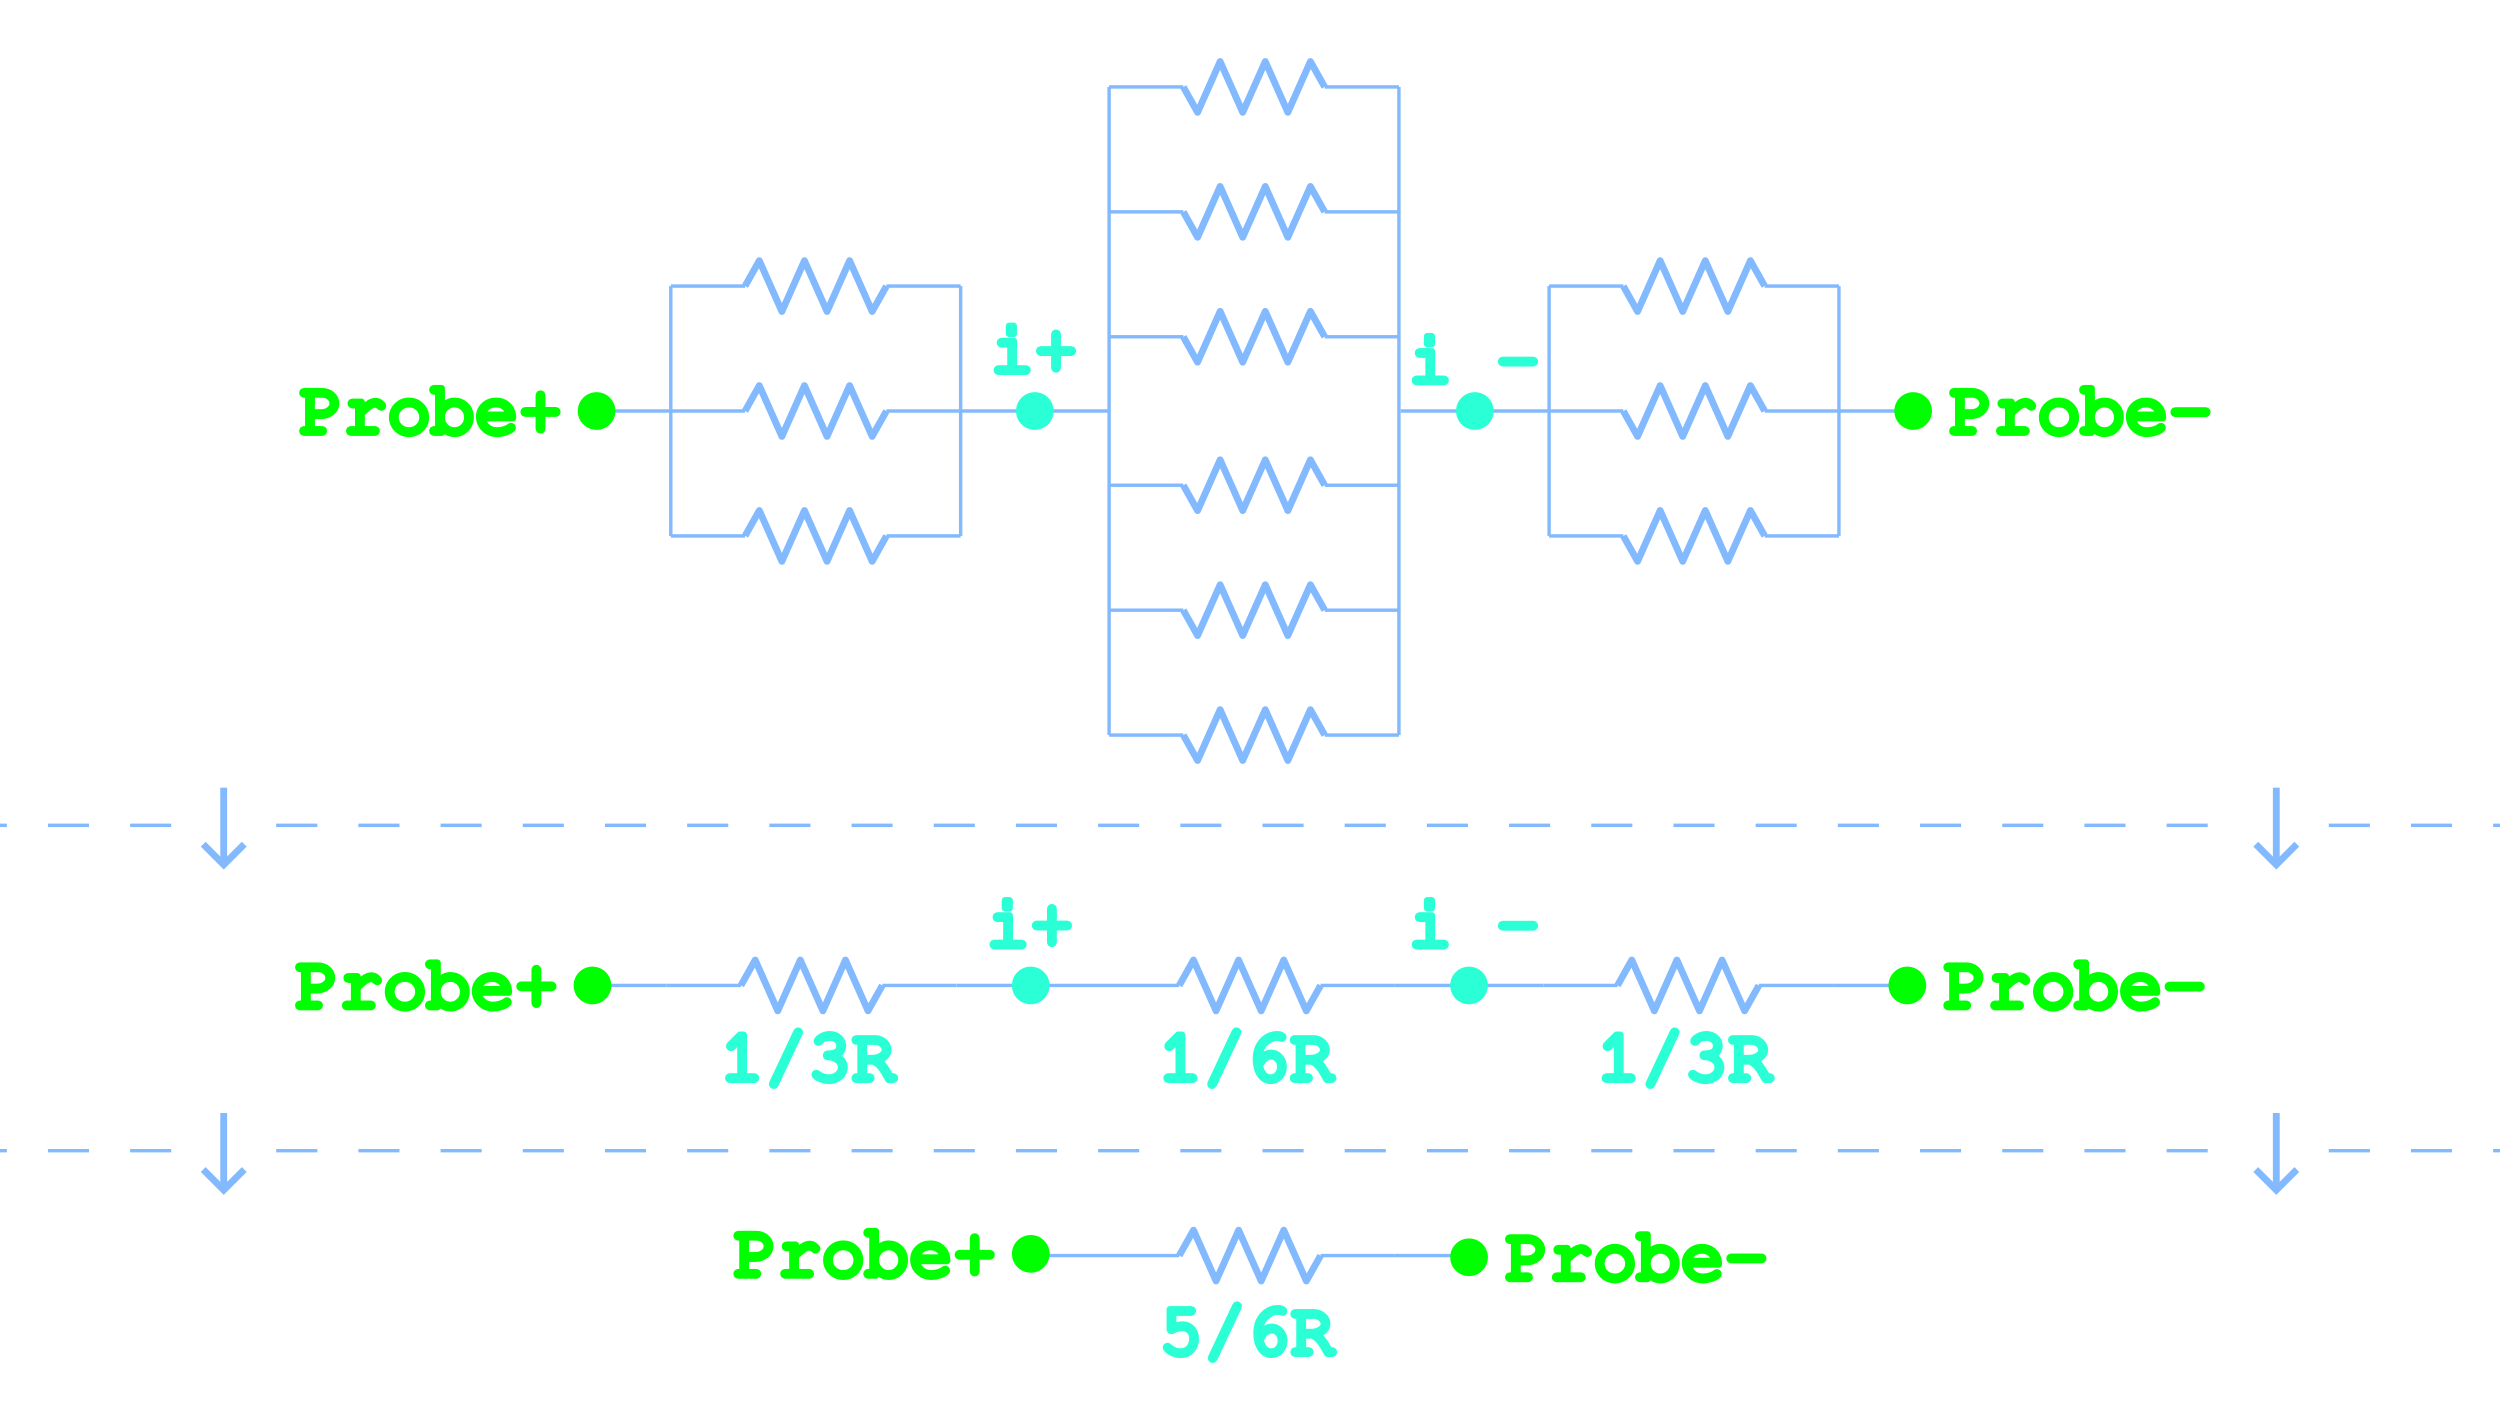
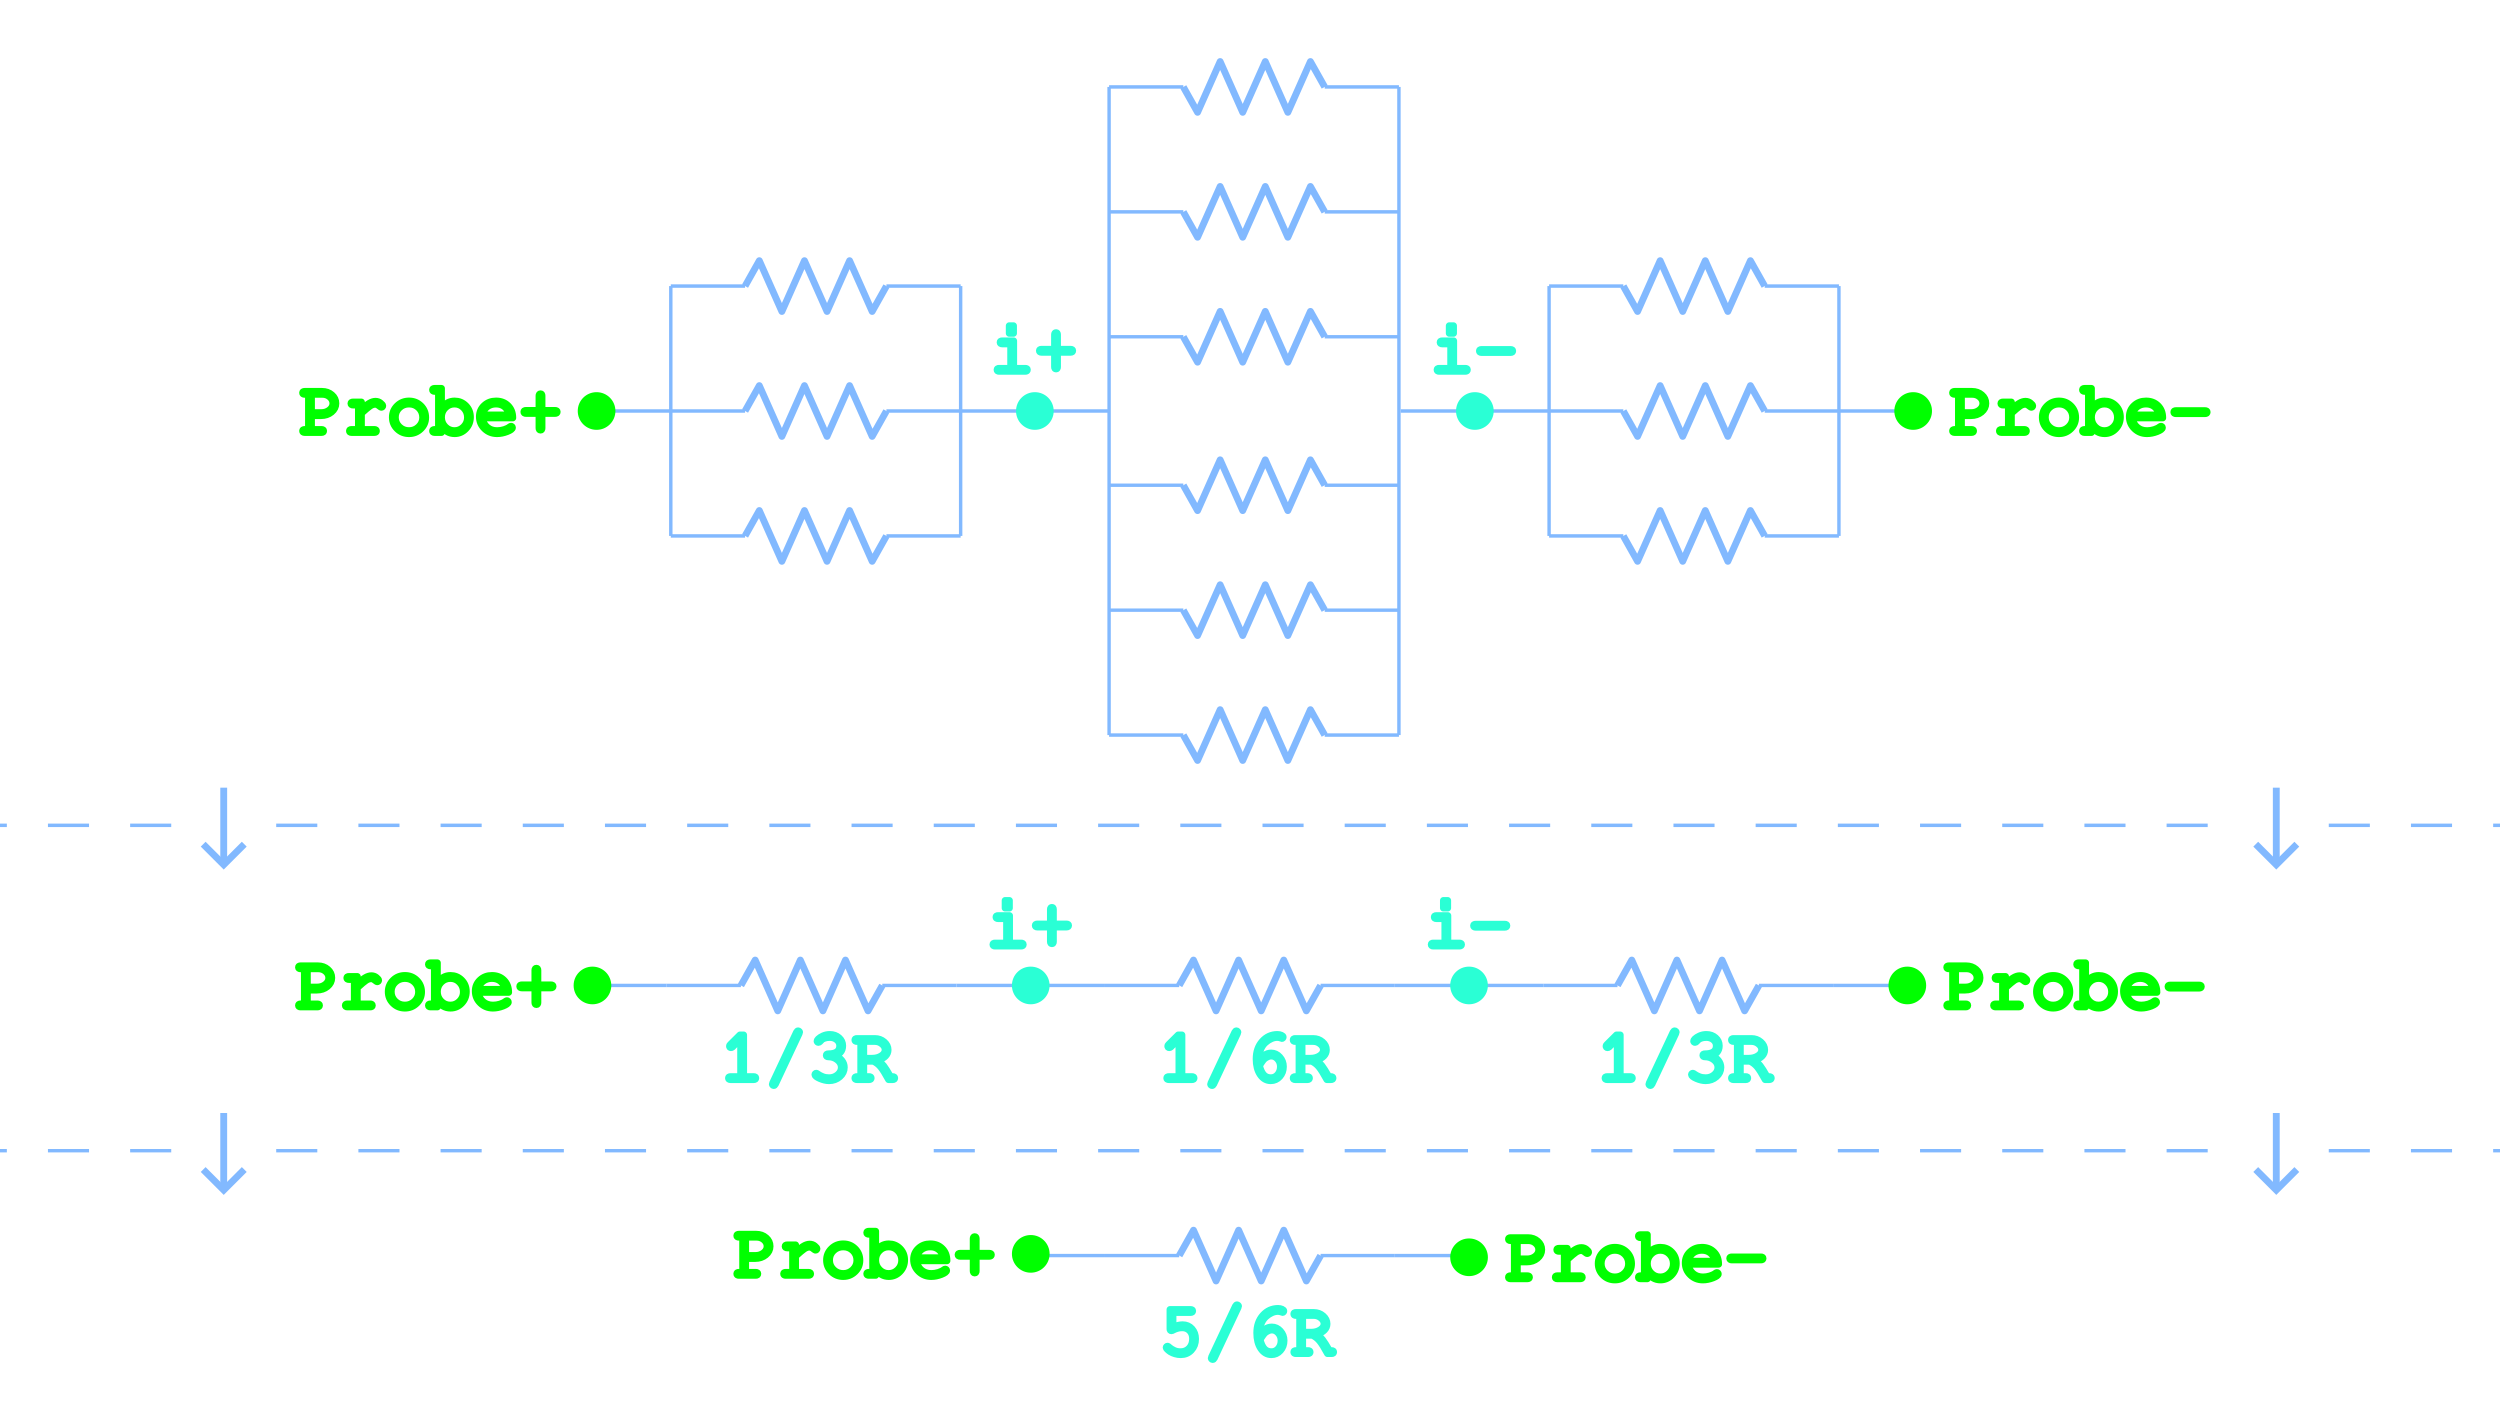
<svg xmlns="http://www.w3.org/2000/svg" version="1.1" id="svg1" width="730" height="416" viewBox="0 0 730 416">
  <defs id="defs1">
    <marker style="overflow:visible" id="ArrowWide" refX="0" refY="0" orient="auto-start-reverse" markerWidth="1" markerHeight="1" viewBox="0 0 1 1" preserveAspectRatio="xMidYMid">
      <path style="fill:none;stroke:context-stroke;stroke-width:1;stroke-linecap:butt" d="M 3,-3 0,0 3,3" transform="rotate(180,0.125,0)" id="path16" />
    </marker>
    <marker style="overflow:visible" id="ArrowWide-6" refX="0" refY="0" orient="auto-start-reverse" markerWidth="1" markerHeight="1" viewBox="0 0 1 1" preserveAspectRatio="xMidYMid">
      <path style="fill:none;stroke:context-stroke;stroke-width:1;stroke-linecap:butt" d="M 3,-3 0,0 3,3" transform="rotate(180,0.125,0)" id="path16-8" />
    </marker>
    <marker style="overflow:visible" id="ArrowWide-9" refX="0" refY="0" orient="auto-start-reverse" markerWidth="1" markerHeight="1" viewBox="0 0 1 1" preserveAspectRatio="xMidYMid">
      <path style="fill:none;stroke:context-stroke;stroke-width:1;stroke-linecap:butt" d="M 3,-3 0,0 3,3" transform="rotate(180,0.125,0)" id="path16-3" />
    </marker>
    <marker style="overflow:visible" id="ArrowWide-6-9" refX="0" refY="0" orient="auto-start-reverse" markerWidth="1" markerHeight="1" viewBox="0 0 1 1" preserveAspectRatio="xMidYMid">
      <path style="fill:none;stroke:context-stroke;stroke-width:1;stroke-linecap:butt" d="M 3,-3 0,0 3,3" transform="rotate(180,0.125,0)" id="path16-8-2" />
    </marker>
  </defs>
  <g id="g10-4-8" transform="translate(140.7865,82.88788)">
    <path style="fill:none;stroke:#82b9ff;stroke-width:1;stroke-linejoin:round;stroke-dasharray:none;stroke-dashoffset:0;stroke-opacity:1" d="M 203.543,283.74 H 181.869" id="path18-6-7-0-7" />
    <path style="fill:none;stroke:#82b9ff;stroke-width:1;stroke-linejoin:round;stroke-dasharray:none;stroke-dashoffset:0;stroke-opacity:1" d="M 181.869,283.74 H 160.196" id="path18-6-7-0-4-0" />
    <path style="fill:none;stroke:#82b9ff;stroke-width:1;stroke-linejoin:round;stroke-dasharray:none;stroke-dashoffset:0;stroke-opacity:1" d="M 288.177,283.74 H 266.503" id="path18-6-7-0-4-5-4" />
    <path style="fill:none;stroke:#82b9ff;stroke-width:1;stroke-linejoin:round;stroke-dasharray:none;stroke-dashoffset:0;stroke-opacity:1" d="M 266.503,283.74 H 244.83" id="path18-6-7-3-5-8" />
    <path id="path168-1-1-5-8-9-0" d="m 510.664,71.108 -2.319,-1.302 4.638,-2.061 -4.638,-2.061 4.638,-2.061 -4.638,-2.061 4.638,-2.061 -2.319,-1.302" style="fill:none;stroke:#82b9ff;stroke-width:0.625;stroke-linecap:butt;stroke-linejoin:round;stroke-miterlimit:10;stroke-dasharray:none;stroke-dashoffset:0;stroke-opacity:1" transform="matrix(0,-3.19769,3.19769,0,17.44835,1916.686)" />
    <circle style="fill:#00ff00;fill-opacity:1;stroke:#00ff00;stroke-linejoin:round;stroke-opacity:1" id="path3-2-8" cx="288.176" cy="-355.24" r="5" transform="matrix(1,0,0,-1,-127.9803,-72)" />
    <circle style="fill:#00ff00;fill-opacity:1;stroke:#00ff00;stroke-linejoin:round;stroke-opacity:1" id="path3-2-8-0" cx="288.177" cy="-284.24" r="5" transform="scale(1,-1)" />
    <text xml:space="preserve" style="font-style:normal;font-variant:normal;font-weight:normal;font-stretch:normal;font-size:21.333px;line-height:0.9;font-family:FreeMono;-inkscape-font-specification:FreeMono;writing-mode:lr-tb;direction:ltr;fill:none;fill-opacity:0.1;stroke:#00ff00;stroke-width:2;stroke-linejoin:round;stroke-dasharray:none;stroke-dashoffset:0;stroke-opacity:1" x="73.432" y="289.512" id="text4-6-2">
      <tspan id="tspan4-4-5" x="73.432" y="289.512">Probe+</tspan>
    </text>
    <text xml:space="preserve" style="font-size:21.333px;line-height:0.9;font-family:'Symbols Nerd Font Mono';-inkscape-font-specification:'Symbols Nerd Font Mono';writing-mode:lr-tb;direction:ltr;fill:#82b9ff;fill-opacity:1;stroke:#00ff00;stroke-width:2;stroke-linejoin:round;stroke-dasharray:none;stroke-opacity:1" x="298.759" y="290.512" id="text3-0-3">
      <tspan id="tspan3-5-6" x="298.759" y="290.512" style="font-style:normal;font-variant:normal;font-weight:normal;font-stretch:normal;font-size:21.333px;font-family:FreeMono;-inkscape-font-specification:FreeMono;stroke-width:2;stroke-dasharray:none;stroke:#00ff00">Probe-</tspan>
    </text>
    <text xml:space="preserve" style="font-style:normal;font-variant:normal;font-weight:normal;font-stretch:normal;font-size:21.333px;line-height:0.9;font-family:FreeMono;-inkscape-font-specification:FreeMono;writing-mode:lr-tb;direction:ltr;fill:none;fill-opacity:1;stroke:#2affd5;stroke-width:2;stroke-linejoin:round;stroke-dasharray:none;stroke-opacity:1" x="197.68" y="312.363" id="text14">
      <tspan id="tspan14" x="197.68" y="312.363">5/6R</tspan>
    </text>
  </g>
  <g id="g1" transform="translate(0.4677469,5.836544)" style="display:inline">
    <g id="g10-4" transform="translate(140.3137,-1.82436)" style="display:inline">
      <path style="fill:none;stroke:#82b9ff;stroke-width:1;stroke-linejoin:round;stroke-dasharray:none;stroke-dashoffset:0;stroke-opacity:1" d="M 203.543,283.74 H 181.869" id="path18-6-7-0" />
      <path style="fill:none;stroke:#82b9ff;stroke-width:1;stroke-linejoin:round;stroke-dasharray:none;stroke-dashoffset:0;stroke-opacity:1" d="M 181.869,283.74 H 160.196" id="path18-6-7-0-4" />
      <path style="fill:none;stroke:#82b9ff;stroke-width:1;stroke-linejoin:round;stroke-dasharray:none;stroke-dashoffset:0;stroke-opacity:1" d="M 288.177,283.74 H 266.503" id="path18-6-7-0-4-5" />
      <path style="fill:none;stroke:#82b9ff;stroke-width:1;stroke-linejoin:round;stroke-dasharray:none;stroke-dashoffset:0;stroke-opacity:1" d="M 266.503,283.74 H 244.83" id="path18-6-7-3-5" />
      <path id="path168-1-1-5-8-9" d="m 510.664,71.108 -2.319,-1.302 4.638,-2.061 -4.638,-2.061 4.638,-2.061 -4.638,-2.061 4.638,-2.061 -2.319,-1.302" style="fill:none;stroke:#82b9ff;stroke-width:0.625;stroke-linecap:butt;stroke-linejoin:round;stroke-miterlimit:10;stroke-dasharray:none;stroke-dashoffset:0;stroke-opacity:1" transform="matrix(0,-3.19769,3.19769,0,17.44835,1916.686)" />
    </g>
    <text xml:space="preserve" style="font-style:normal;font-variant:normal;font-weight:normal;font-stretch:normal;font-size:21.333px;line-height:0.9;font-family:FreeMono;-inkscape-font-specification:FreeMono;writing-mode:lr-tb;direction:ltr;fill:none;fill-opacity:0.1;stroke:#2affd5;stroke-width:2;stroke-linejoin:round;stroke-dasharray:none;stroke-dashoffset:0;stroke-opacity:1" x="287.496" y="270.416" id="text4-5-6">
      <tspan id="tspan4-8-2" x="287.496" y="270.416">i+</tspan>
    </text>
-     <text xml:space="preserve" style="font-style:normal;font-variant:normal;font-weight:normal;font-stretch:normal;font-size:21.333px;line-height:0.9;font-family:FreeMono;-inkscape-font-specification:FreeMono;writing-mode:lr-tb;direction:ltr;fill:#82b9ff;fill-opacity:1;stroke:#2affd5;stroke-width:2;stroke-linejoin:round;stroke-dasharray:none;stroke-opacity:1" x="410.781" y="270.416" id="text5-1">
-       <tspan id="tspan5-0" x="410.781" y="270.416">i -</tspan>
+     <text xml:space="preserve" style="font-style:normal;font-variant:normal;font-weight:normal;font-stretch:normal;font-size:21.333px;line-height:0.9;font-family:FreeMono;-inkscape-font-specification:FreeMono;writing-mode:lr-tb;direction:ltr;fill:#82b9ff;fill-opacity:1;stroke:#2affd5;stroke-width:2;stroke-linejoin:round;stroke-dasharray:none;stroke-opacity:1" x="415.477" y="270.416" id="text5-1">
+       <tspan id="tspan5-0" x="415.477" y="270.416">i-</tspan>
    </text>
    <text xml:space="preserve" style="font-size:21.333px;line-height:0.9;font-family:'Symbols Nerd Font Mono';-inkscape-font-specification:'Symbols Nerd Font Mono';writing-mode:lr-tb;direction:ltr;fill:#82b9ff;fill-opacity:1;stroke:#00ff00;stroke-width:2;stroke-linejoin:round;stroke-dasharray:none;stroke-opacity:1" x="567.053" y="288.188" id="text3-0">
      <tspan id="tspan3-5" x="567.053" y="288.188" style="font-style:normal;font-variant:normal;font-weight:normal;font-stretch:normal;font-size:21.333px;font-family:FreeMono;-inkscape-font-specification:FreeMono;stroke-width:2;stroke-dasharray:none;stroke:#00ff00">Probe-</tspan>
    </text>
    <text xml:space="preserve" style="font-style:normal;font-variant:normal;font-weight:normal;font-stretch:normal;font-size:21.333px;line-height:0.9;font-family:FreeMono;-inkscape-font-specification:FreeMono;writing-mode:lr-tb;direction:ltr;fill:none;fill-opacity:0.1;stroke:#00ff00;stroke-width:2;stroke-linejoin:round;stroke-dasharray:none;stroke-dashoffset:0;stroke-opacity:1" x="85.765" y="288.188" id="text4-6">
      <tspan id="tspan4-4" x="85.765" y="288.188">Probe+</tspan>
    </text>
    <g id="g10" transform="translate(12.33316,-1.82436)">
      <path style="fill:none;stroke:#82b9ff;stroke-width:1;stroke-linejoin:round;stroke-dasharray:none;stroke-dashoffset:0;stroke-opacity:1" d="M 203.543,283.74 H 181.869" id="path18-6-7" />
      <path style="fill:none;stroke:#82b9ff;stroke-width:1;stroke-linejoin:round;stroke-dasharray:none;stroke-dashoffset:0;stroke-opacity:1" d="M 181.869,283.74 H 160.196" id="path18-6-7-2" />
      <path style="fill:none;stroke:#82b9ff;stroke-width:1;stroke-linejoin:round;stroke-dasharray:none;stroke-dashoffset:0;stroke-opacity:1" d="M 266.503,283.74 H 244.83" id="path18-6-7-3" />
      <path id="path168-1-1-5-8" d="m 510.664,71.108 -2.319,-1.302 4.638,-2.061 -4.638,-2.061 4.638,-2.061 -4.638,-2.061 4.638,-2.061 -2.319,-1.302" style="fill:none;stroke:#82b9ff;stroke-width:0.625;stroke-linecap:butt;stroke-linejoin:round;stroke-miterlimit:10;stroke-dasharray:none;stroke-dashoffset:0;stroke-opacity:1" transform="matrix(0,-3.19769,3.19769,0,17.44835,1916.686)" />
      <path style="fill:none;stroke:#82b9ff;stroke-width:1;stroke-linejoin:round;stroke-dasharray:none;stroke-dashoffset:0;stroke-opacity:1" d="M 160.196,283.74 H 138.523" id="path18-6-7-0-4-9" transform="translate(127.9805)" />
      <circle style="display:inline;fill:#2affd5;fill-opacity:1;stroke:#2affd5;stroke-linejoin:round;stroke-opacity:1" id="path3-2" cx="300.51" cy="-281.916" r="5" transform="matrix(1,0,0,-1,-12.33316,1.82436)" />
      <circle style="display:inline;fill:#00ff00;fill-opacity:1;stroke:#00ff00;stroke-linejoin:round;stroke-opacity:1" id="path3-2-1" cx="172.529" cy="-281.916" r="5" transform="matrix(1,0,0,-1,-12.33316,1.82436)" />
    </g>
    <g id="g10-0" transform="translate(268.2943,-1.824368)">
      <path style="fill:none;stroke:#82b9ff;stroke-width:1;stroke-linejoin:round;stroke-dasharray:none;stroke-dashoffset:0;stroke-opacity:1" d="M 203.543,283.74 H 181.869" id="path18-6-7-03" />
      <path style="fill:none;stroke:#82b9ff;stroke-width:1;stroke-linejoin:round;stroke-dasharray:none;stroke-dashoffset:0;stroke-opacity:1" d="M 181.869,283.74 H 160.196" id="path18-6-7-2-9" />
      <path style="fill:none;stroke:#82b9ff;stroke-width:1;stroke-linejoin:round;stroke-dasharray:none;stroke-dashoffset:0;stroke-opacity:1" d="M 266.503,283.74 H 244.83" id="path18-6-7-3-1" />
      <path id="path168-1-1-5-8-96" d="m 510.664,71.108 -2.319,-1.302 4.638,-2.061 -4.638,-2.061 4.638,-2.061 -4.638,-2.061 4.638,-2.061 -2.319,-1.302" style="fill:none;stroke:#82b9ff;stroke-width:0.625;stroke-linecap:butt;stroke-linejoin:round;stroke-miterlimit:10;stroke-dasharray:none;stroke-dashoffset:0;stroke-opacity:1" transform="matrix(0,-3.19769,3.19769,0,17.44835,1916.686)" />
      <path style="fill:none;stroke:#82b9ff;stroke-width:1;stroke-linejoin:round;stroke-dasharray:none;stroke-dashoffset:0;stroke-opacity:1" d="M 160.196,283.74 H 138.523" id="path18-6-7-0-4-9-9" transform="translate(127.9805)" />
      <circle style="display:inline;fill:#00ff00;fill-opacity:1;stroke:#00ff00;stroke-linejoin:round;stroke-opacity:1" id="path3-2-4" cx="300.51" cy="-281.916" r="5" transform="matrix(1,0,0,-1,-12.33316,1.82436)" />
      <circle style="display:inline;fill:#2affd5;fill-opacity:1;stroke:#2affd5;stroke-linejoin:round;stroke-opacity:1" id="path3-2-1-3" cx="172.529" cy="-281.916" r="5" transform="matrix(1,0,0,-1,-12.33316,1.82436)" />
    </g>
    <text xml:space="preserve" style="font-style:normal;font-variant:normal;font-weight:normal;font-stretch:normal;font-size:21.333px;line-height:0.9;font-family:FreeMono;-inkscape-font-specification:FreeMono;writing-mode:lr-tb;direction:ltr;fill:none;fill-opacity:1;stroke:#2affd5;stroke-width:2;stroke-linejoin:round;stroke-dasharray:none;stroke-opacity:1" x="209.831" y="309.414" id="text10">
      <tspan id="tspan10" x="209.831" y="309.414">1/3R</tspan>
    </text>
    <text xml:space="preserve" style="font-style:normal;font-variant:normal;font-weight:normal;font-stretch:normal;font-size:21.333px;line-height:0.9;font-family:FreeMono;-inkscape-font-specification:FreeMono;writing-mode:lr-tb;direction:ltr;fill:none;fill-opacity:1;stroke:#2affd5;stroke-width:2;stroke-linejoin:round;stroke-dasharray:none;stroke-opacity:1" x="337.812" y="309.414" id="text11">
      <tspan id="tspan11" x="337.812" y="309.414">1/6R</tspan>
    </text>
    <text xml:space="preserve" style="font-style:normal;font-variant:normal;font-weight:normal;font-stretch:normal;font-size:21.333px;line-height:0.9;font-family:FreeMono;-inkscape-font-specification:FreeMono;writing-mode:lr-tb;direction:ltr;fill:none;fill-opacity:1;stroke:#2affd5;stroke-width:2;stroke-linejoin:round;stroke-dasharray:none;stroke-opacity:1" x="465.793" y="309.414" id="text12">
      <tspan id="tspan12" x="465.793" y="309.414">1/3R</tspan>
      <tspan x="465.793" y="328.614" id="tspan13" />
    </text>
  </g>
  <g id="g25" transform="translate(62.6199,-10.71263)" style="display:inline">
    <g id="g3-7" transform="matrix(-1,0,0,1,607.6029,1.7418801e-6)">
      <g id="g7">
        <g id="g224-1-2-8" style="stroke:#82b9ff;stroke-width:0.625;stroke-linejoin:round;stroke-dasharray:none;stroke-dashoffset:0;stroke-opacity:1" transform="matrix(0,-3.19769,3.19769,0,-43.25006,1887.643)">
          <path id="path168-1-1-4" d="m 560.841,74.887 -2.319,-1.302 4.638,-2.061 -4.638,-2.061 4.638,-2.061 -4.638,-2.061 4.638,-2.061 -2.319,-1.302" style="fill:none;stroke:#82b9ff;stroke-width:0.625;stroke-linecap:butt;stroke-linejoin:round;stroke-miterlimit:10;stroke-dasharray:none;stroke-dashoffset:0;stroke-opacity:1" />
          <path style="fill:none;stroke:#82b9ff;stroke-width:0.313;stroke-linejoin:round;stroke-dasharray:none;stroke-opacity:1" d="M 560.841,61.975 V 55.197" id="path18-5" />
          <path style="fill:none;stroke:#82b9ff;stroke-width:0.313;stroke-linejoin:round;stroke-dasharray:none;stroke-opacity:1" d="M 560.841,81.665 V 74.887" id="path18-3-0" />
        </g>
        <g id="g224-1-2-3-3" style="stroke:#82b9ff;stroke-width:0.625;stroke-linejoin:round;stroke-dasharray:none;stroke-dashoffset:0;stroke-opacity:1" transform="matrix(0,-3.19769,3.19769,0,-43.25006,1924.121)">
          <path id="path168-1-1-5-6" d="m 560.841,74.887 -2.319,-1.302 4.638,-2.061 -4.638,-2.061 4.638,-2.061 -4.638,-2.061 4.638,-2.061 -2.319,-1.302" style="fill:none;stroke:#82b9ff;stroke-width:0.625;stroke-linecap:butt;stroke-linejoin:round;stroke-miterlimit:10;stroke-dasharray:none;stroke-dashoffset:0;stroke-opacity:1" />
          <path style="fill:none;stroke:#82b9ff;stroke-width:0.313;stroke-linejoin:round;stroke-dasharray:none;stroke-opacity:1" d="M 560.841,61.975 V 55.197" id="path18-6-1" />
          <path style="fill:none;stroke:#82b9ff;stroke-width:0.313;stroke-linejoin:round;stroke-dasharray:none;stroke-opacity:1" d="M 560.841,81.665 V 74.887" id="path18-3-2-63" />
        </g>
        <g id="g224-1-2-3-0-6" style="stroke:#82b9ff;stroke-width:0.625;stroke-linejoin:round;stroke-dasharray:none;stroke-dashoffset:0;stroke-opacity:1" transform="matrix(0,-3.19769,3.19769,0,-43.25006,1960.599)">
          <path id="path168-1-1-5-9-1" d="m 560.841,74.887 -2.319,-1.302 4.638,-2.061 -4.638,-2.061 4.638,-2.061 -4.638,-2.061 4.638,-2.061 -2.319,-1.302" style="fill:none;stroke:#82b9ff;stroke-width:0.625;stroke-linecap:butt;stroke-linejoin:round;stroke-miterlimit:10;stroke-dasharray:none;stroke-dashoffset:0;stroke-opacity:1" />
          <path style="fill:none;stroke:#82b9ff;stroke-width:0.313;stroke-linejoin:round;stroke-dasharray:none;stroke-opacity:1" d="M 560.841,61.975 V 55.197" id="path18-6-3-5" />
          <path style="fill:none;stroke:#82b9ff;stroke-width:0.313;stroke-linejoin:round;stroke-dasharray:none;stroke-opacity:1" d="M 560.841,81.665 V 74.887" id="path18-3-2-6-5" />
        </g>
      </g>
      <path style="fill:none;stroke:#82b9ff;stroke-width:0.313;stroke-linejoin:round;stroke-dasharray:none;stroke-dashoffset:0;stroke-opacity:1" d="M 560.841,55.197 V 48.42" id="path18-6-0-0" transform="matrix(0,-3.19769,3.19769,0,-43.25006,1924.121)" />
      <path style="fill:none;stroke:#82b9ff;stroke-width:0.313;stroke-linejoin:round;stroke-dasharray:none;stroke-dashoffset:0;stroke-opacity:1" d="M 560.841,88.442 V 81.665" id="path18-3-2-9-2" transform="matrix(0,-3.19769,3.19769,0,-43.25006,1924.121)" />
      <path style="fill:none;stroke:#82b9ff;stroke-width:0.313;stroke-linejoin:round;stroke-dasharray:none;stroke-dashoffset:0;stroke-opacity:1" d="M 560.841,95.22 V 88.442" id="path18-3-2-9-7-0" transform="matrix(0,-3.19769,3.19769,0,-43.25006,1924.121)" />
      <path style="fill:none;stroke:#82b9ff;stroke-linejoin:round" d="M 133.254,130.725 V 94.247" id="path1-4" />
      <path style="fill:none;stroke:#82b9ff;stroke-linejoin:round" d="M 133.254,167.203 V 130.725" id="path1-1-7" />
      <path style="fill:none;stroke:#82b9ff;stroke-linejoin:round" d="m 217.888,167.203 -1e-5,-72.956" id="path2-6" />
      <circle style="fill:#2affd5;fill-opacity:1;stroke:#2affd5;stroke-linejoin:round;stroke-opacity:1" id="path3-5" cx="239.561" cy="130.725" r="5" />
      <circle style="fill:#00ff00;fill-opacity:1;stroke:#00ff00;stroke-linejoin:round" id="path3-9-6" cx="111.581" cy="130.725" r="5" />
      <g id="g5" transform="matrix(-1,0,0,1,705.1195,1.415278)">
        <text xml:space="preserve" style="font-size:21.333px;line-height:0.9;font-family:'Symbols Nerd Font Mono';-inkscape-font-specification:'Symbols Nerd Font Mono';writing-mode:lr-tb;direction:ltr;fill:#82b9ff;fill-opacity:1;stroke:#00ff00;stroke-width:2;stroke-linejoin:round;stroke-dasharray:none;stroke-opacity:1" x="604.122" y="135.582" id="text3">
          <tspan id="tspan3" x="604.122" y="135.582" style="font-style:normal;font-variant:normal;font-weight:normal;font-stretch:normal;font-size:21.333px;font-family:FreeMono;-inkscape-font-specification:FreeMono;stroke-width:2;stroke-dasharray:none;stroke:#00ff00">Probe-</tspan>
        </text>
-         <text xml:space="preserve" style="font-style:normal;font-variant:normal;font-weight:normal;font-stretch:normal;font-size:21.333px;line-height:0.9;font-family:FreeMono;-inkscape-font-specification:FreeMono;writing-mode:lr-tb;direction:ltr;fill:#82b9ff;fill-opacity:1;stroke:#2affd5;stroke-width:2;stroke-linejoin:round;stroke-dasharray:none;stroke-opacity:1" x="446.145" y="120.822" id="text5">
-           <tspan id="tspan5" x="446.145" y="120.822">i -</tspan>
+         <text xml:space="preserve" style="font-style:normal;font-variant:normal;font-weight:normal;font-stretch:normal;font-size:21.333px;line-height:0.9;font-family:FreeMono;-inkscape-font-specification:FreeMono;writing-mode:lr-tb;direction:ltr;fill:#82b9ff;fill-opacity:1;stroke:#2affd5;stroke-width:2;stroke-linejoin:round;stroke-dasharray:none;stroke-opacity:1" x="452.545" y="117.727" id="text5">
+           <tspan id="tspan5" x="452.545" y="117.727">i-</tspan>
        </text>
      </g>
    </g>
    <g id="g3">
      <g id="g6">
        <g id="g224-1-2" style="stroke:#82b9ff;stroke-width:0.625;stroke-linejoin:round;stroke-dasharray:none;stroke-dashoffset:0;stroke-opacity:1" transform="matrix(0,-3.19769,3.19769,0,-43.25006,1887.643)">
          <path id="path168-1-1" d="m 560.841,74.887 -2.319,-1.302 4.638,-2.061 -4.638,-2.061 4.638,-2.061 -4.638,-2.061 4.638,-2.061 -2.319,-1.302" style="fill:none;stroke:#82b9ff;stroke-width:0.625;stroke-linecap:butt;stroke-linejoin:round;stroke-miterlimit:10;stroke-dasharray:none;stroke-dashoffset:0;stroke-opacity:1" />
          <path style="fill:none;stroke:#82b9ff;stroke-width:0.313;stroke-linejoin:round;stroke-dasharray:none;stroke-opacity:1" d="M 560.841,61.975 V 55.197" id="path18" />
          <path style="fill:none;stroke:#82b9ff;stroke-width:0.313;stroke-linejoin:round;stroke-dasharray:none;stroke-opacity:1" d="M 560.841,81.665 V 74.887" id="path18-3" />
        </g>
        <g id="g224-1-2-3" style="stroke:#82b9ff;stroke-width:0.625;stroke-linejoin:round;stroke-dasharray:none;stroke-dashoffset:0;stroke-opacity:1" transform="matrix(0,-3.19769,3.19769,0,-43.25006,1924.121)">
          <path id="path168-1-1-5" d="m 560.841,74.887 -2.319,-1.302 4.638,-2.061 -4.638,-2.061 4.638,-2.061 -4.638,-2.061 4.638,-2.061 -2.319,-1.302" style="fill:none;stroke:#82b9ff;stroke-width:0.625;stroke-linecap:butt;stroke-linejoin:round;stroke-miterlimit:10;stroke-dasharray:none;stroke-dashoffset:0;stroke-opacity:1" />
          <path style="fill:none;stroke:#82b9ff;stroke-width:0.313;stroke-linejoin:round;stroke-dasharray:none;stroke-opacity:1" d="M 560.841,61.975 V 55.197" id="path18-6" />
          <path style="fill:none;stroke:#82b9ff;stroke-width:0.313;stroke-linejoin:round;stroke-dasharray:none;stroke-dashoffset:0;stroke-opacity:1" d="M 560.841,55.197 V 48.42" id="path18-6-0" />
          <path style="fill:none;stroke:#82b9ff;stroke-width:0.313;stroke-linejoin:round;stroke-dasharray:none;stroke-opacity:1" d="M 560.841,81.665 V 74.887" id="path18-3-2" />
          <path style="fill:none;stroke:#82b9ff;stroke-width:0.313;stroke-linejoin:round;stroke-dasharray:none;stroke-dashoffset:0;stroke-opacity:1" d="M 560.841,88.442 V 81.665" id="path18-3-2-9" />
          <path style="fill:none;stroke:#82b9ff;stroke-width:0.313;stroke-linejoin:round;stroke-dasharray:none;stroke-dashoffset:0;stroke-opacity:1" d="M 560.841,95.22 V 88.442" id="path18-3-2-9-7" />
        </g>
        <g id="g224-1-2-3-0" style="stroke:#82b9ff;stroke-width:0.625;stroke-linejoin:round;stroke-dasharray:none;stroke-dashoffset:0;stroke-opacity:1" transform="matrix(0,-3.19769,3.19769,0,-43.25006,1960.599)">
          <path id="path168-1-1-5-9" d="m 560.841,74.887 -2.319,-1.302 4.638,-2.061 -4.638,-2.061 4.638,-2.061 -4.638,-2.061 4.638,-2.061 -2.319,-1.302" style="fill:none;stroke:#82b9ff;stroke-width:0.625;stroke-linecap:butt;stroke-linejoin:round;stroke-miterlimit:10;stroke-dasharray:none;stroke-dashoffset:0;stroke-opacity:1" />
          <path style="fill:none;stroke:#82b9ff;stroke-width:0.313;stroke-linejoin:round;stroke-dasharray:none;stroke-opacity:1" d="M 560.841,61.975 V 55.197" id="path18-6-3" />
          <path style="fill:none;stroke:#82b9ff;stroke-width:0.313;stroke-linejoin:round;stroke-dasharray:none;stroke-opacity:1" d="M 560.841,81.665 V 74.887" id="path18-3-2-6" />
        </g>
      </g>
      <path style="fill:none;stroke:#82b9ff;stroke-linejoin:round" d="M 133.254,130.725 V 94.247" id="path1" />
      <path style="fill:none;stroke:#82b9ff;stroke-linejoin:round" d="M 133.254,167.203 V 130.725" id="path1-1" />
      <path style="fill:none;stroke:#82b9ff;stroke-linejoin:round" d="m 217.888,167.203 -1e-5,-72.956" id="path2" />
      <circle style="fill:#2affd5;fill-opacity:1;stroke:#2affd5;stroke-linejoin:round;stroke-opacity:1" id="path3" cx="239.561" cy="-130.725" r="5" transform="scale(1,-1)" />
      <circle style="fill:#00ff00;fill-opacity:1;stroke:#00ff00;stroke-linejoin:round" id="path3-9" cx="111.581" cy="130.725" r="5" />
      <g id="g26">
-         <text xml:space="preserve" style="font-style:normal;font-variant:normal;font-weight:normal;font-stretch:normal;font-size:21.333px;line-height:0.9;font-family:FreeMono;-inkscape-font-specification:FreeMono;writing-mode:lr-tb;direction:ltr;fill:none;fill-opacity:0.1;stroke:#2affd5;stroke-width:2;stroke-linejoin:round;stroke-dasharray:none;stroke-dashoffset:0;stroke-opacity:1" x="226.548" y="119.226" id="text4-5">
-           <tspan id="tspan4-8" x="226.548" y="119.226">i+</tspan>
+         <text xml:space="preserve" style="font-style:normal;font-variant:normal;font-weight:normal;font-stretch:normal;font-size:21.333px;line-height:0.9;font-family:FreeMono;-inkscape-font-specification:FreeMono;writing-mode:lr-tb;direction:ltr;fill:none;fill-opacity:0.1;stroke:#2affd5;stroke-width:2;stroke-linejoin:round;stroke-dasharray:none;stroke-dashoffset:0;stroke-opacity:1" x="226.548" y="119.142" id="text4-5">
+           <tspan id="tspan4-8" x="226.548" y="119.142">i+</tspan>
        </text>
        <text xml:space="preserve" style="font-style:normal;font-variant:normal;font-weight:normal;font-stretch:normal;font-size:21.333px;line-height:0.9;font-family:FreeMono;-inkscape-font-specification:FreeMono;writing-mode:lr-tb;direction:ltr;fill:none;fill-opacity:0.1;stroke:#00ff00;stroke-width:2;stroke-linejoin:round;stroke-dasharray:none;stroke-dashoffset:0;stroke-opacity:1" x="24.817" y="136.997" id="text4">
          <tspan id="tspan4" x="24.817" y="136.997">Probe+</tspan>
        </text>
      </g>
    </g>
    <g id="g9">
      <g id="g7-8" transform="matrix(-1,0,0,1,479.1224,-58.15129)">
        <g id="g224-1-2-8-1" style="stroke:#82b9ff;stroke-width:0.625;stroke-linejoin:round;stroke-dasharray:none;stroke-dashoffset:0;stroke-opacity:1" transform="matrix(0,-3.19769,3.19769,0,-43.25006,1887.643)">
          <path id="path168-1-1-4-0" d="m 560.841,74.887 -2.319,-1.302 4.638,-2.061 -4.638,-2.061 4.638,-2.061 -4.638,-2.061 4.638,-2.061 -2.319,-1.302" style="fill:none;stroke:#82b9ff;stroke-width:0.625;stroke-linecap:butt;stroke-linejoin:round;stroke-miterlimit:10;stroke-dasharray:none;stroke-dashoffset:0;stroke-opacity:1" />
          <path style="fill:none;stroke:#82b9ff;stroke-width:0.313;stroke-linejoin:round;stroke-dasharray:none;stroke-opacity:1" d="M 560.841,61.975 V 55.197" id="path18-5-3" />
          <path style="fill:none;stroke:#82b9ff;stroke-width:0.313;stroke-linejoin:round;stroke-dasharray:none;stroke-opacity:1" d="M 560.841,81.665 V 74.887" id="path18-3-0-0" />
        </g>
        <g id="g224-1-2-3-3-4" style="stroke:#82b9ff;stroke-width:0.625;stroke-linejoin:round;stroke-dasharray:none;stroke-dashoffset:0;stroke-opacity:1" transform="matrix(0,-3.19769,3.19769,0,-43.25006,1924.121)">
          <path id="path168-1-1-5-6-4" d="m 560.841,74.887 -2.319,-1.302 4.638,-2.061 -4.638,-2.061 4.638,-2.061 -4.638,-2.061 4.638,-2.061 -2.319,-1.302" style="fill:none;stroke:#82b9ff;stroke-width:0.625;stroke-linecap:butt;stroke-linejoin:round;stroke-miterlimit:10;stroke-dasharray:none;stroke-dashoffset:0;stroke-opacity:1" />
          <path style="fill:none;stroke:#82b9ff;stroke-width:0.313;stroke-linejoin:round;stroke-dasharray:none;stroke-opacity:1" d="M 560.841,61.975 V 55.197" id="path18-6-1-4" />
          <path style="fill:none;stroke:#82b9ff;stroke-width:0.313;stroke-linejoin:round;stroke-dasharray:none;stroke-opacity:1" d="M 560.841,81.665 V 74.887" id="path18-3-2-63-4" />
        </g>
        <g id="g224-1-2-3-0-6-7" style="stroke:#82b9ff;stroke-width:0.625;stroke-linejoin:round;stroke-dasharray:none;stroke-dashoffset:0;stroke-opacity:1" transform="matrix(0,-3.19769,3.19769,0,-43.25006,1960.599)">
          <path id="path168-1-1-5-9-1-6" d="m 560.841,74.887 -2.319,-1.302 4.638,-2.061 -4.638,-2.061 4.638,-2.061 -4.638,-2.061 4.638,-2.061 -2.319,-1.302" style="fill:none;stroke:#82b9ff;stroke-width:0.625;stroke-linecap:butt;stroke-linejoin:round;stroke-miterlimit:10;stroke-dasharray:none;stroke-dashoffset:0;stroke-opacity:1" />
          <path style="fill:none;stroke:#82b9ff;stroke-width:0.313;stroke-linejoin:round;stroke-dasharray:none;stroke-opacity:1" d="M 560.841,61.975 V 55.197" id="path18-6-3-5-3" />
          <path style="fill:none;stroke:#82b9ff;stroke-width:0.313;stroke-linejoin:round;stroke-dasharray:none;stroke-opacity:1" d="M 560.841,81.665 V 74.887" id="path18-3-2-6-5-1" />
        </g>
      </g>
      <g id="g7-8-2" transform="matrix(-1,0,0,1,479.1224,58.15129)">
        <g id="g224-1-2-8-1-1" style="stroke:#82b9ff;stroke-width:0.625;stroke-linejoin:round;stroke-dasharray:none;stroke-dashoffset:0;stroke-opacity:1" transform="matrix(0,-3.19769,3.19769,0,-43.25006,1887.643)">
          <path id="path168-1-1-4-0-7" d="m 560.841,74.887 -2.319,-1.302 4.638,-2.061 -4.638,-2.061 4.638,-2.061 -4.638,-2.061 4.638,-2.061 -2.319,-1.302" style="fill:none;stroke:#82b9ff;stroke-width:0.625;stroke-linecap:butt;stroke-linejoin:round;stroke-miterlimit:10;stroke-dasharray:none;stroke-dashoffset:0;stroke-opacity:1" />
          <path style="fill:none;stroke:#82b9ff;stroke-width:0.313;stroke-linejoin:round;stroke-dasharray:none;stroke-opacity:1" d="M 560.841,61.975 V 55.197" id="path18-5-3-8" />
          <path style="fill:none;stroke:#82b9ff;stroke-width:0.313;stroke-linejoin:round;stroke-dasharray:none;stroke-opacity:1" d="M 560.841,81.665 V 74.887" id="path18-3-0-0-5" />
        </g>
        <g id="g224-1-2-3-3-4-7" style="stroke:#82b9ff;stroke-width:0.625;stroke-linejoin:round;stroke-dasharray:none;stroke-dashoffset:0;stroke-opacity:1" transform="matrix(0,-3.19769,3.19769,0,-43.25006,1924.121)">
          <path id="path168-1-1-5-6-4-4" d="m 560.841,74.887 -2.319,-1.302 4.638,-2.061 -4.638,-2.061 4.638,-2.061 -4.638,-2.061 4.638,-2.061 -2.319,-1.302" style="fill:none;stroke:#82b9ff;stroke-width:0.625;stroke-linecap:butt;stroke-linejoin:round;stroke-miterlimit:10;stroke-dasharray:none;stroke-dashoffset:0;stroke-opacity:1" />
          <path style="fill:none;stroke:#82b9ff;stroke-width:0.313;stroke-linejoin:round;stroke-dasharray:none;stroke-opacity:1" d="M 560.841,61.975 V 55.197" id="path18-6-1-4-1" />
          <path style="fill:none;stroke:#82b9ff;stroke-width:0.313;stroke-linejoin:round;stroke-dasharray:none;stroke-opacity:1" d="M 560.841,81.665 V 74.887" id="path18-3-2-63-4-8" />
        </g>
        <g id="g224-1-2-3-0-6-7-5" style="stroke:#82b9ff;stroke-width:0.625;stroke-linejoin:round;stroke-dasharray:none;stroke-dashoffset:0;stroke-opacity:1" transform="matrix(0,-3.19769,3.19769,0,-43.25006,1960.599)">
          <path id="path168-1-1-5-9-1-6-9" d="m 560.841,74.887 -2.319,-1.302 4.638,-2.061 -4.638,-2.061 4.638,-2.061 -4.638,-2.061 4.638,-2.061 -2.319,-1.302" style="fill:none;stroke:#82b9ff;stroke-width:0.625;stroke-linecap:butt;stroke-linejoin:round;stroke-miterlimit:10;stroke-dasharray:none;stroke-dashoffset:0;stroke-opacity:1" />
          <path style="fill:none;stroke:#82b9ff;stroke-width:0.313;stroke-linejoin:round;stroke-dasharray:none;stroke-opacity:1" d="M 560.841,61.975 V 55.197" id="path18-6-3-5-3-7" />
          <path style="fill:none;stroke:#82b9ff;stroke-width:0.313;stroke-linejoin:round;stroke-dasharray:none;stroke-opacity:1" d="M 560.841,81.665 V 74.887" id="path18-3-2-6-5-1-5" />
        </g>
      </g>
      <path style="fill:#82b9ff;fill-opacity:1;stroke:#82b9ff;stroke-width:1;stroke-linejoin:round;stroke-dasharray:none;stroke-opacity:1" d="m 261.234,225.355 10e-6,-189.259" id="path7" />
      <path style="fill:#82b9ff;fill-opacity:1;stroke:#82b9ff;stroke-width:1;stroke-linejoin:round;stroke-dasharray:none;stroke-opacity:1" d="m 345.868,225.355 1e-5,-189.259" id="path8" />
    </g>
  </g>
  <g id="g23" transform="translate(0,-8.042892)">
    <g id="g19-3" transform="translate(303.2378,-0.4766479)" />
    <g id="g21" transform="translate(-0.375,-0.625)">
      <g id="g19" transform="translate(3.9375,0.1483521)">
        <path style="fill:none;fill-opacity:1;stroke:#82b9ff;stroke-width:2;stroke-linejoin:round;stroke-dasharray:none;stroke-opacity:1;marker-end:url(#ArrowWide)" d="m 61.762,238.52 v 22" id="path15" />
      </g>
      <path style="fill:none;fill-opacity:1;stroke:#82b9ff;stroke-width:1;stroke-linejoin:round;stroke-dasharray:12, 12;stroke-dashoffset:0;stroke-opacity:1" d="m 50.375,249.668 h -50" id="path22" />
    </g>
    <g id="g21-6" transform="matrix(-1,0,0,1,730.375,-0.625)">
      <g id="g19-8" transform="translate(3.9375,0.1483521)">
        <path style="fill:none;fill-opacity:1;stroke:#82b9ff;stroke-width:2;stroke-linejoin:round;stroke-dasharray:none;stroke-opacity:1;marker-end:url(#ArrowWide-6)" d="m 61.762,238.52 v 22" id="path15-7" />
      </g>
      <path style="fill:none;fill-opacity:1;stroke:#82b9ff;stroke-width:1;stroke-linejoin:round;stroke-dasharray:12, 12;stroke-dashoffset:0;stroke-opacity:1" d="m 50.375,249.668 h -50" id="path22-3" />
    </g>
    <path style="fill:none;fill-opacity:1;stroke:#82b9ff;stroke-width:1;stroke-linejoin:round;stroke-dasharray:12, 12;stroke-dashoffset:0;stroke-opacity:1" d="M 80.649,249.043 H 649.351" id="path24" />
  </g>
  <g id="g23-0" transform="translate(-5.0000011e-7,86.95711)">
    <g id="g19-3-1" transform="translate(303.2378,-0.4766479)" />
    <g id="g21-7" transform="translate(-0.375,-0.625)">
      <g id="g19-89" transform="translate(3.9375,0.1483521)">
        <path style="fill:none;fill-opacity:1;stroke:#82b9ff;stroke-width:2;stroke-linejoin:round;stroke-dasharray:none;stroke-opacity:1;marker-end:url(#ArrowWide-9)" d="m 61.762,238.52 v 22" id="path15-1" />
      </g>
      <path style="fill:none;fill-opacity:1;stroke:#82b9ff;stroke-width:1;stroke-linejoin:round;stroke-dasharray:12, 12;stroke-dashoffset:0;stroke-opacity:1" d="m 50.375,249.668 h -50" id="path22-5" />
    </g>
    <g id="g21-6-4" transform="matrix(-1,0,0,1,730.375,-0.625)">
      <g id="g19-8-9" transform="translate(3.9375,0.1483521)">
        <path style="fill:none;fill-opacity:1;stroke:#82b9ff;stroke-width:2;stroke-linejoin:round;stroke-dasharray:none;stroke-opacity:1;marker-end:url(#ArrowWide-6-9)" d="m 61.762,238.52 v 22" id="path15-7-2" />
      </g>
      <path style="fill:none;fill-opacity:1;stroke:#82b9ff;stroke-width:1;stroke-linejoin:round;stroke-dasharray:12, 12;stroke-dashoffset:0;stroke-opacity:1" d="m 50.375,249.668 h -50" id="path22-3-5" />
    </g>
    <path style="fill:none;fill-opacity:1;stroke:#82b9ff;stroke-width:1;stroke-linejoin:round;stroke-dasharray:12, 12;stroke-dashoffset:0;stroke-opacity:1" d="M 80.649,249.043 H 649.351" id="path24-7" />
  </g>
</svg>
